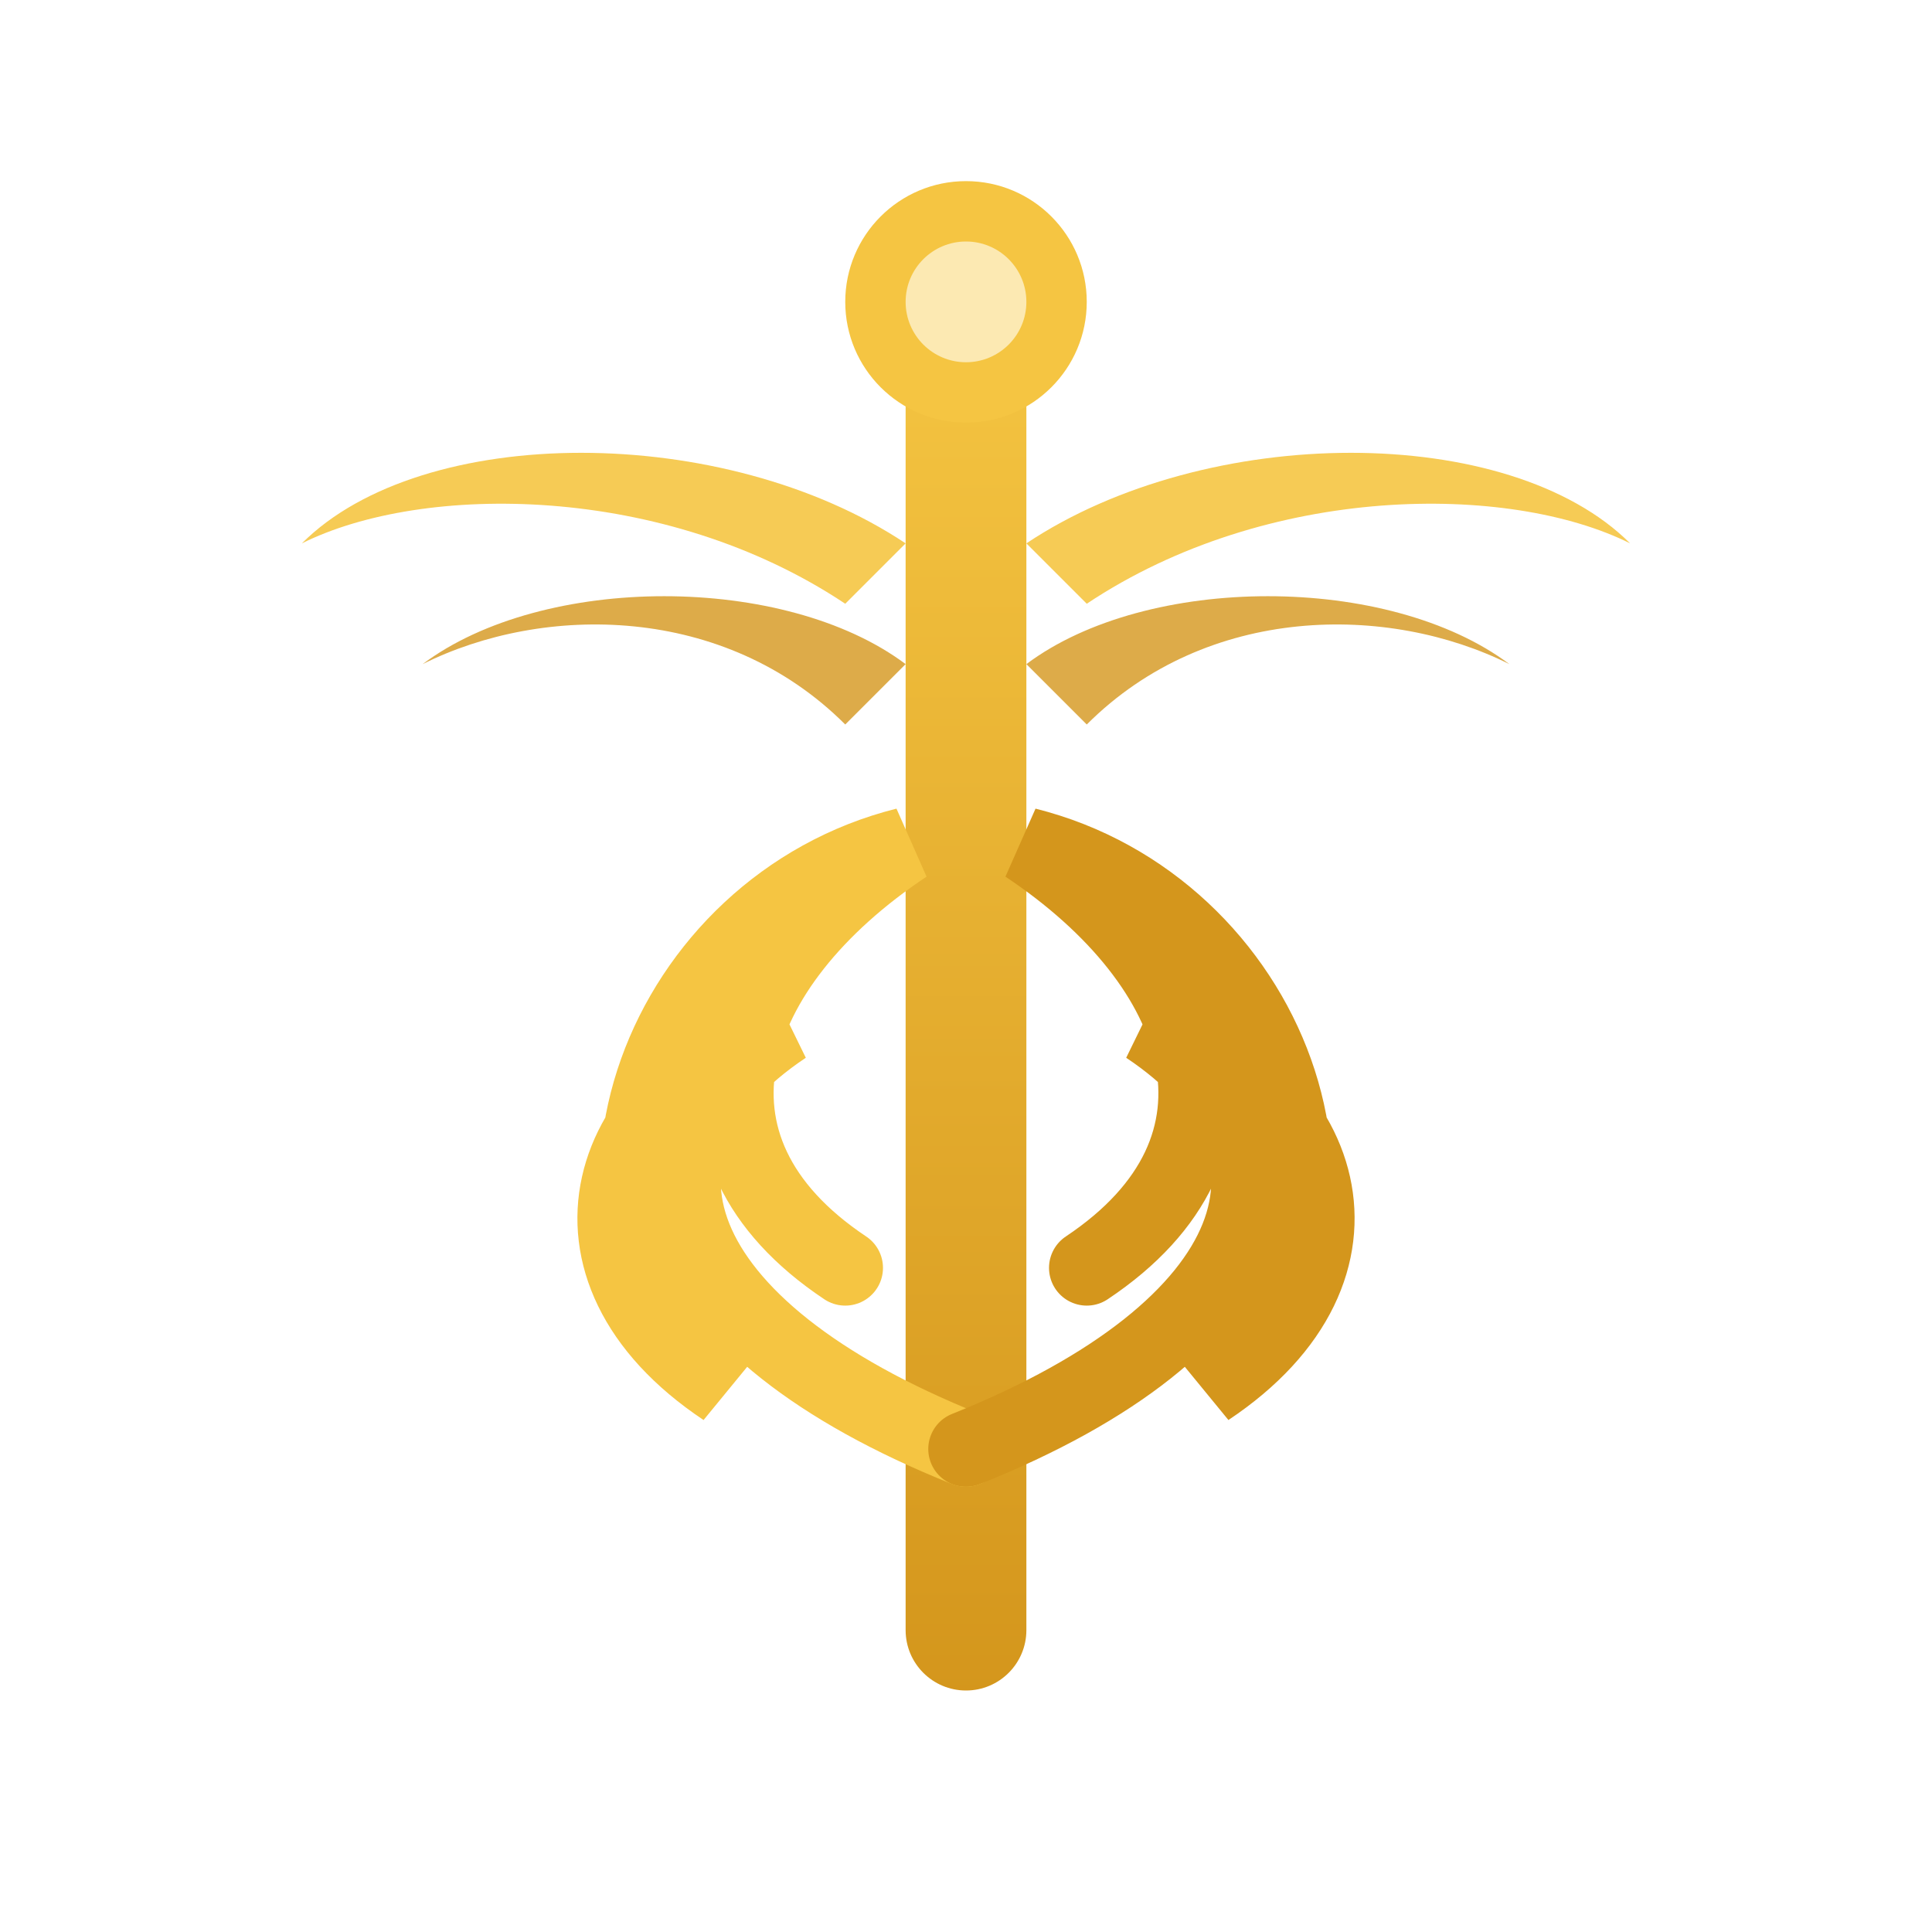
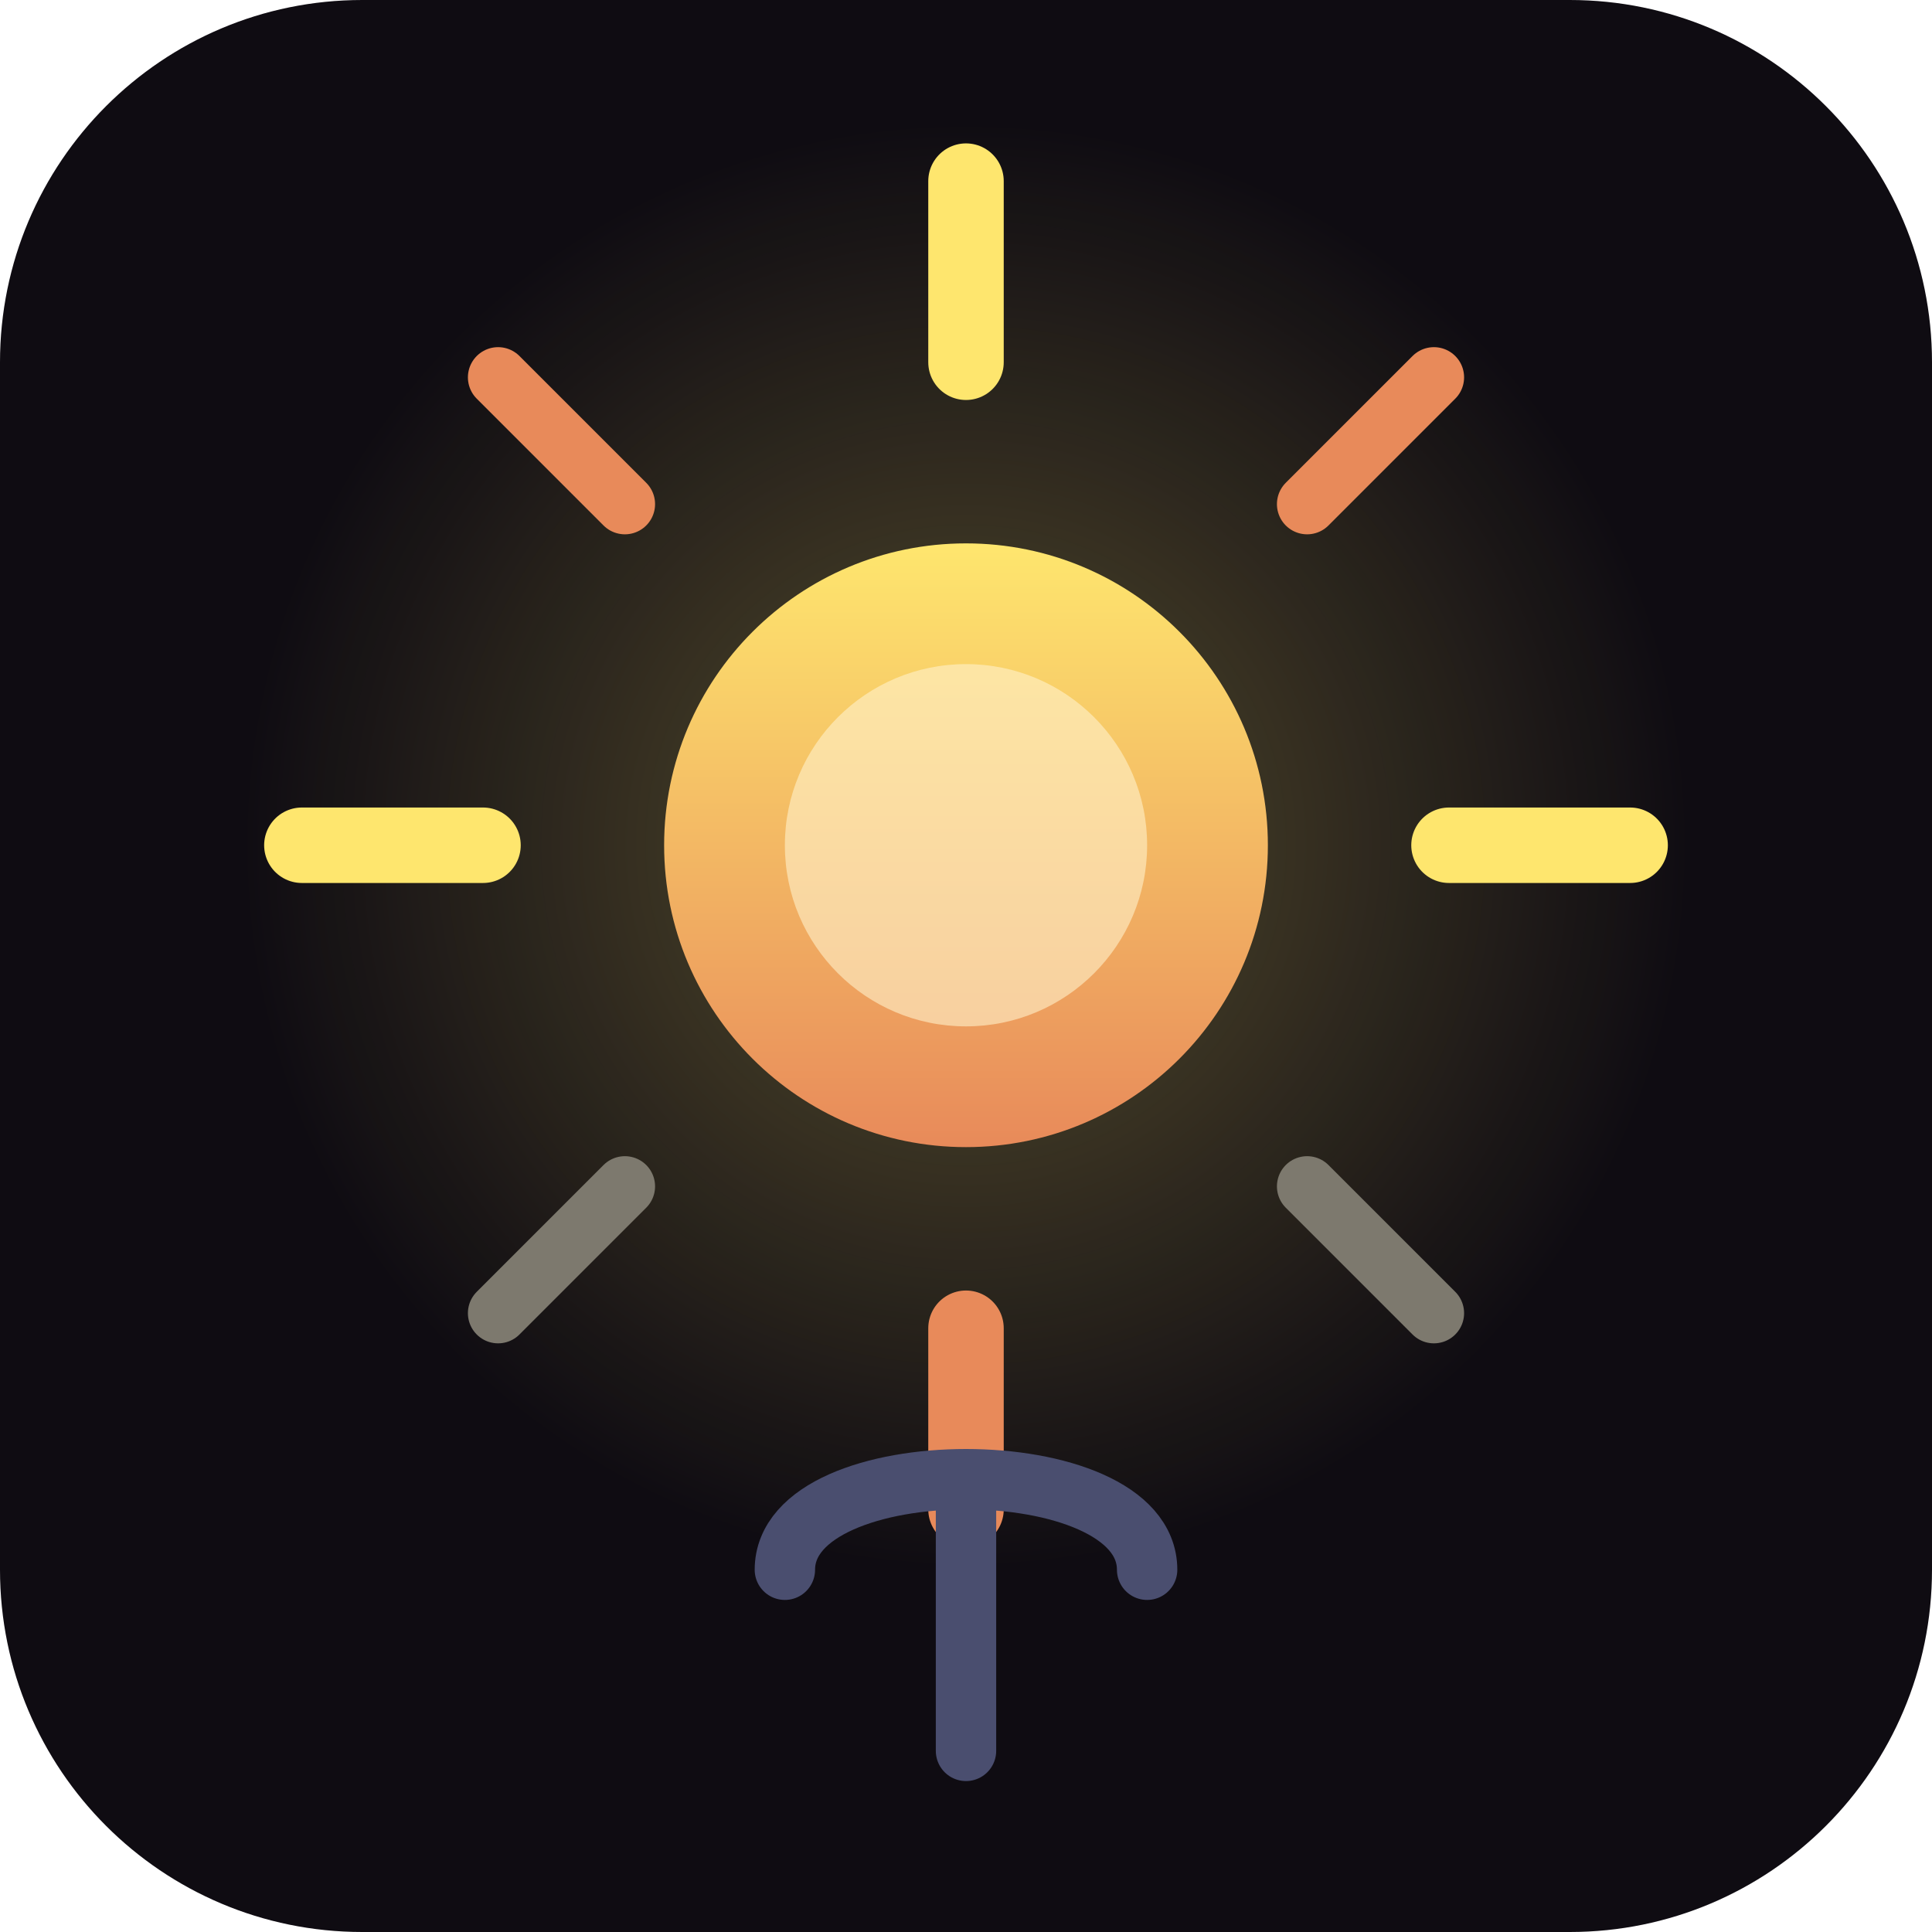
<svg xmlns="http://www.w3.org/2000/svg" viewBox="0 0 64 64" width="64" height="64">
  <defs>
    <linearGradient id="gold" x1="0%" y1="0%" x2="0%" y2="100%">
-       <stop offset="0%" style="stop-color:#F5C542;stop-opacity:1" />
-       <stop offset="100%" style="stop-color:#D4961C;stop-opacity:1" />
+       <stop offset="0%" style="stop-color:#FEE66E;stop-opacity:1" />
+       <stop offset="100%" style="stop-color:#E88A5A;stop-opacity:1" />
    </linearGradient>
+     <radialGradient id="glow" cx="50%" cy="50%" r="50%">
+       <stop offset="0%" style="stop-color:#FEE66E;stop-opacity:0.3" />
+       <stop offset="100%" style="stop-color:#FEE66E;stop-opacity:0" />
+     </radialGradient>
  </defs>
-   <rect x="30" y="10" width="4" height="46" rx="2" fill="url(#gold)" />
-   <path d="M30 18 C24 14, 14 14, 10 18 C14 16, 22 16, 28 20" fill="#F5C542" opacity="0.9" />
-   <path d="M30 22 C26 19, 18 19, 14 22 C18 20, 24 20, 28 24" fill="#D4961C" opacity="0.8" />
-   <path d="M34 18 C40 14, 50 14, 54 18 C50 16, 42 16, 36 20" fill="#F5C542" opacity="0.9" />
-   <path d="M34 22 C38 19, 46 19, 50 22 C46 20, 40 20, 36 24" fill="#D4961C" opacity="0.8" />
-   <path d="M32 48 C22 44, 20 38, 26 34 C20 36, 18 42, 24 46 C18 40, 22 30, 30 28 C24 32, 22 38, 28 42" fill="none" stroke="#F5C542" stroke-width="2.5" stroke-linecap="round" />
-   <path d="M32 48 C42 44, 44 38, 38 34 C44 36, 46 42, 40 46 C46 40, 42 30, 34 28 C40 32, 42 38, 36 42" fill="none" stroke="#D4961C" stroke-width="2.5" stroke-linecap="round" />
-   <circle cx="32" cy="10" r="4" fill="#F5C542" />
-   <circle cx="32" cy="10" r="2" fill="#FFF8E1" opacity="0.7" />
+   <rect width="64" height="64" rx="12" fill="#0f0c12" />
+   <circle cx="32" cy="28" r="24" fill="url(#glow)" />
+   <circle cx="32" cy="28" r="10" fill="url(#gold)" />
+   <circle cx="32" cy="28" r="6" fill="#FFF2CC" opacity="0.6" />
+   <line x1="32" y1="12" x2="32" y2="6" stroke="#FEE66E" stroke-width="2.5" stroke-linecap="round" />
+   <line x1="32" y1="44" x2="32" y2="50" stroke="#E88A5A" stroke-width="2.5" stroke-linecap="round" />
+   <line x1="16" y1="28" x2="10" y2="28" stroke="#FEE66E" stroke-width="2.5" stroke-linecap="round" />
+   <line x1="48" y1="28" x2="54" y2="28" stroke="#FEE66E" stroke-width="2.5" stroke-linecap="round" />
+   <line x1="20.7" y1="16.7" x2="16.5" y2="12.5" stroke="#E88A5A" stroke-width="2" stroke-linecap="round" />
+   <line x1="43.3" y1="16.7" x2="47.5" y2="12.5" stroke="#E88A5A" stroke-width="2" stroke-linecap="round" />
+   <line x1="20.7" y1="39.3" x2="16.5" y2="43.5" stroke="#7D796E" stroke-width="2" stroke-linecap="round" />
+   <line x1="43.3" y1="39.3" x2="47.5" y2="43.5" stroke="#7D796E" stroke-width="2" stroke-linecap="round" />
+   <path d="M26 52 C26 48 38 48 38 52" fill="none" stroke="#4A4E6F" stroke-width="2" stroke-linecap="round" />
+   <line x1="32" y1="50" x2="32" y2="58" stroke="#4A4E6F" stroke-width="2" stroke-linecap="round" />
</svg>
